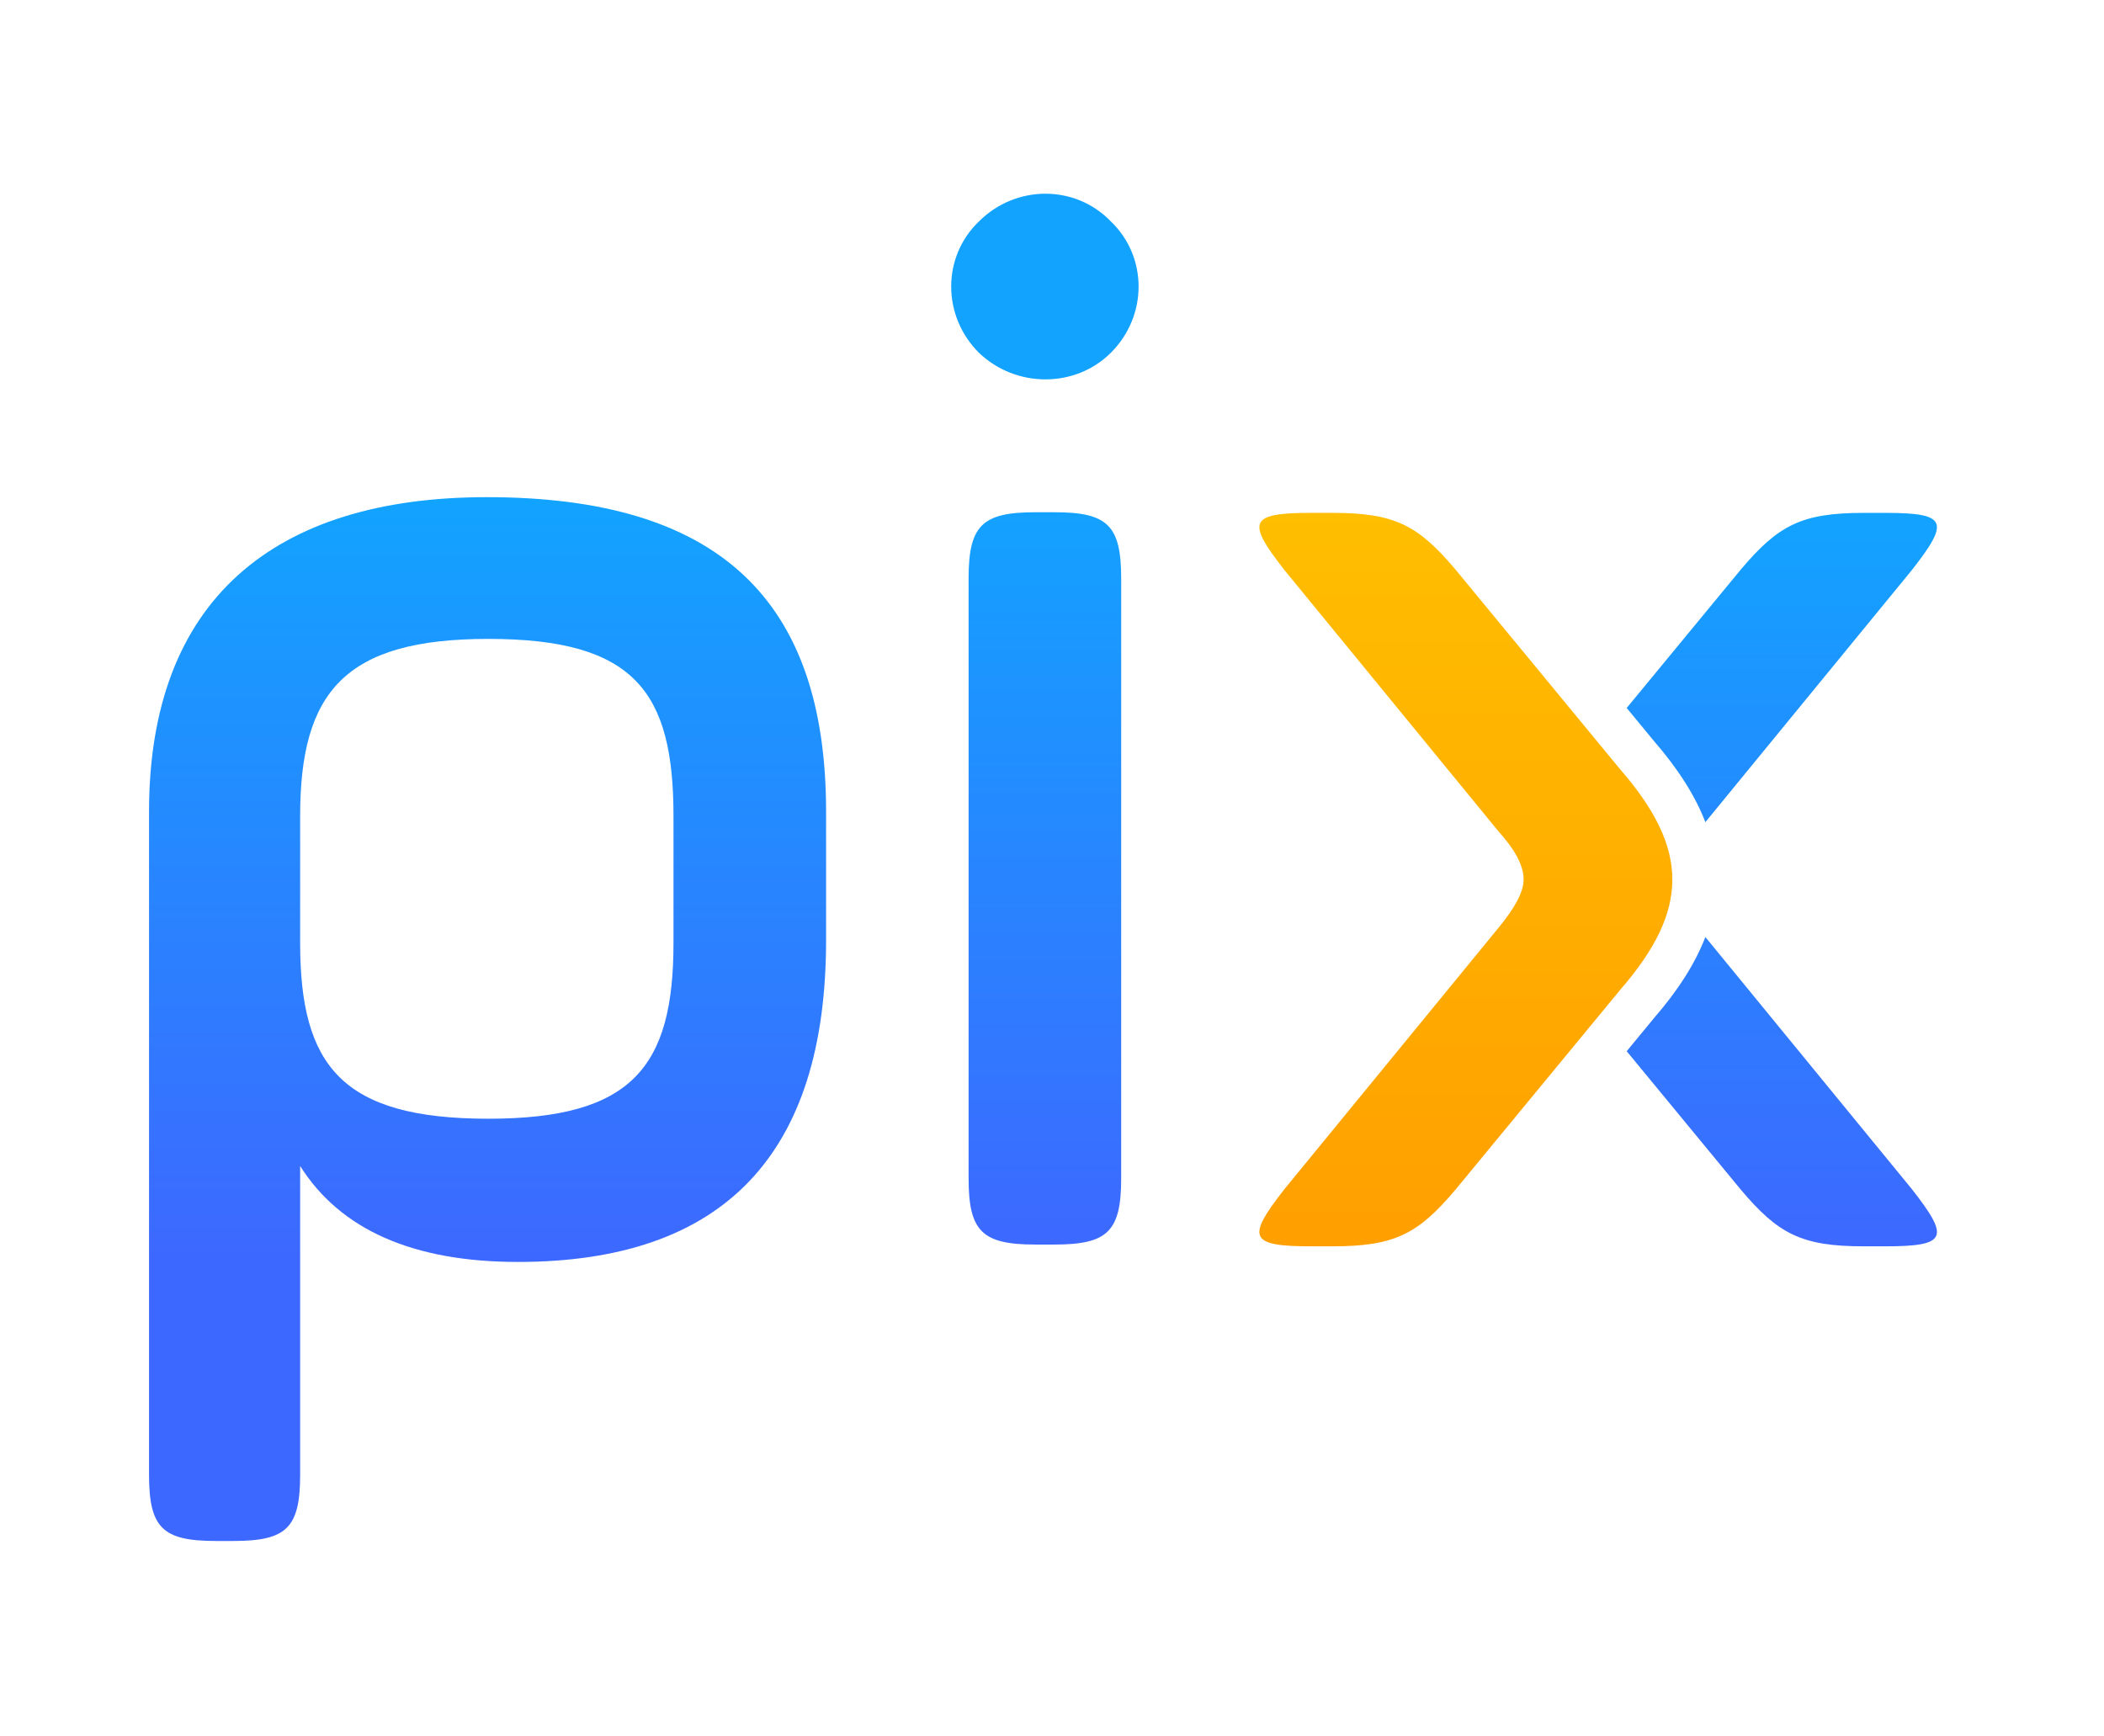
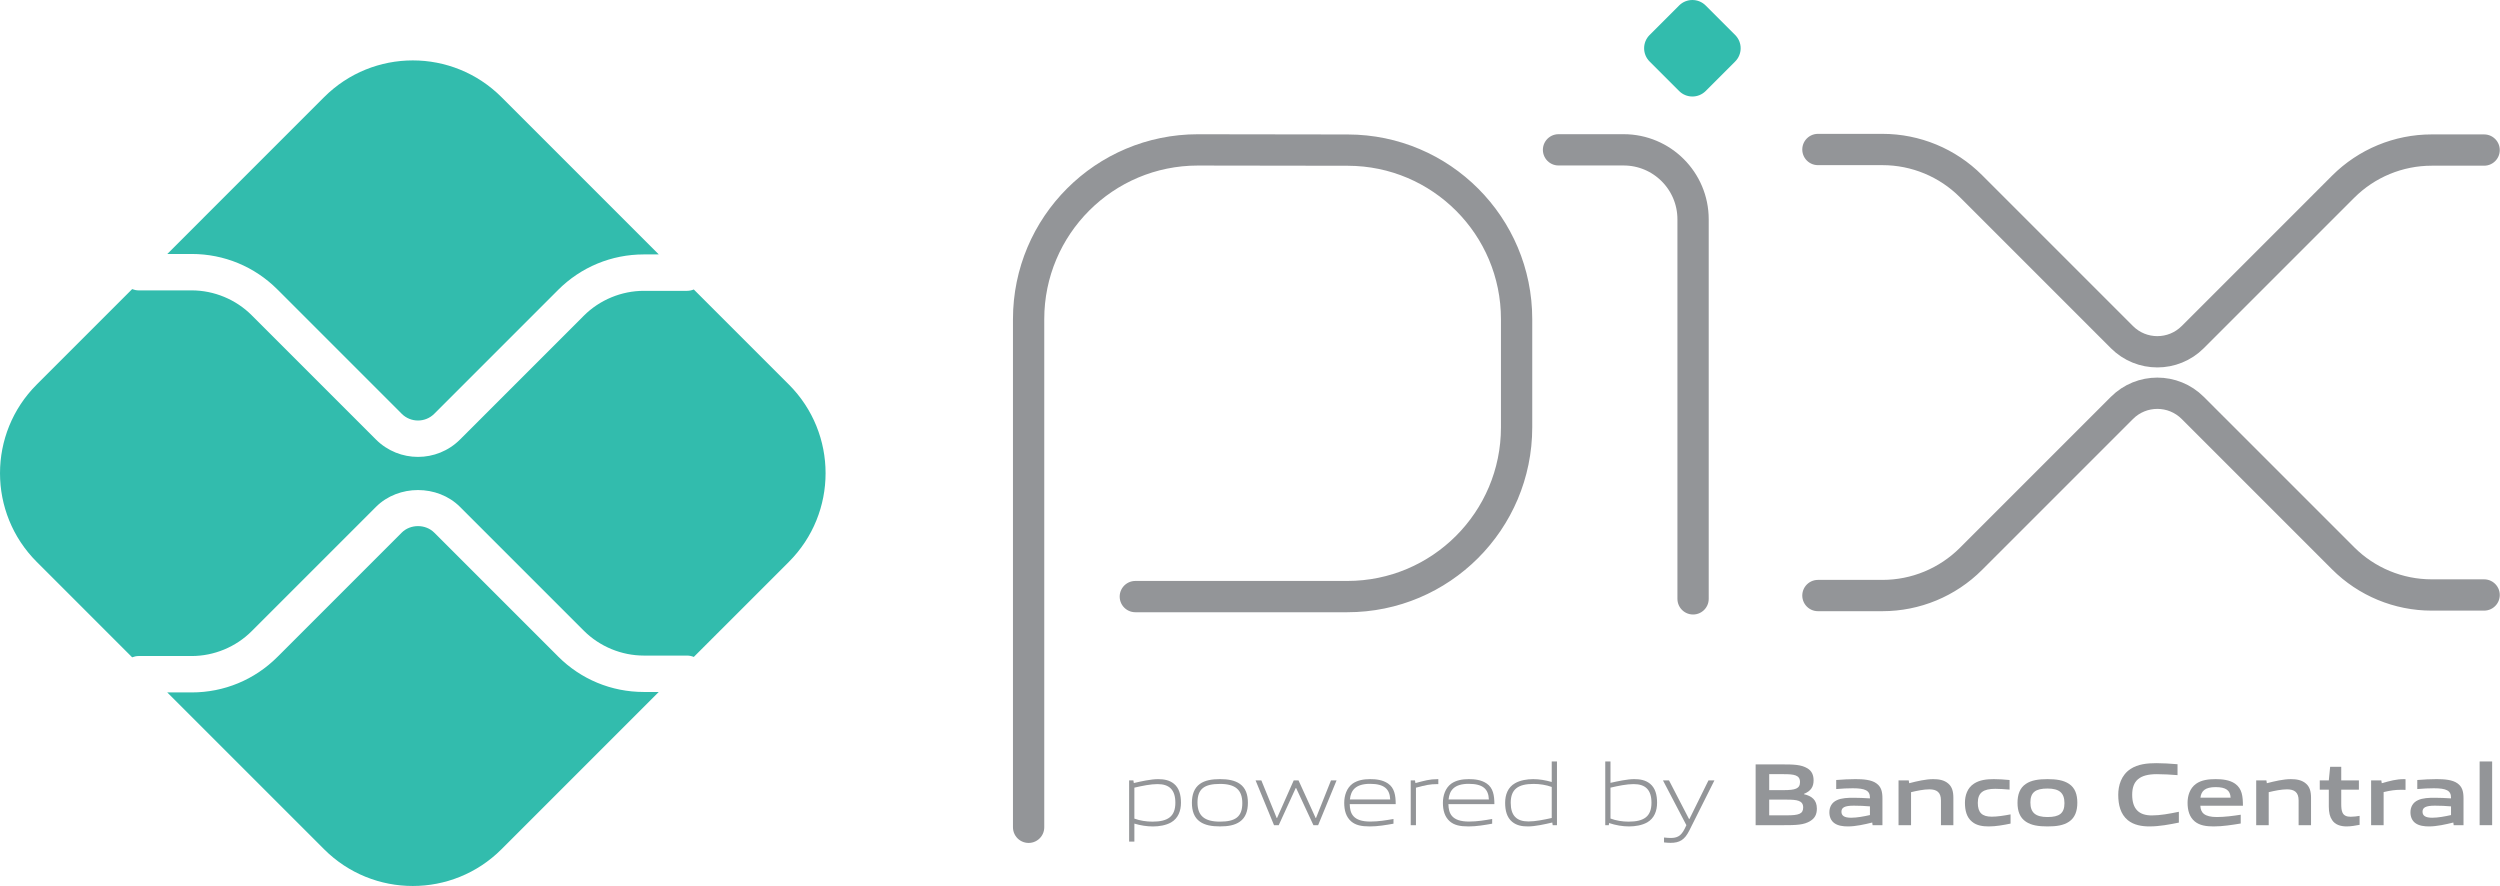
- <svg xmlns="http://www.w3.org/2000/svg" width="240px" height="198px" viewBox="0 0 240 198" version="1.1">
-   <defs>
-     <linearGradient x1="50%" y1="0%" x2="50%" y2="100%" id="linearGradient-1">
-       <stop stop-color="#12A3FF" offset="0%" />
-       <stop stop-color="#3D68FF" offset="100%" />
-     </linearGradient>
-     <linearGradient x1="68.643%" y1="0%" x2="68.643%" y2="100%" id="linearGradient-2">
-       <stop stop-color="#FFBE00" offset="0%" />
-       <stop stop-color="#FF9F00" offset="100%" />
-     </linearGradient>
-     <linearGradient x1="50%" y1="0%" x2="50%" y2="73.049%" id="linearGradient-3">
-       <stop stop-color="#12A3FF" offset="0%" />
-       <stop stop-color="#3D68FF" offset="100%" />
-     </linearGradient>
-     <linearGradient x1="50%" y1="28.362%" x2="50%" y2="100%" id="linearGradient-4">
-       <stop stop-color="#12A3FF" offset="0%" />
-       <stop stop-color="#3D68FF" offset="100%" />
-     </linearGradient>
+ <svg xmlns="http://www.w3.org/2000/svg" id="svg859" version="1.1" viewBox="0 0 237.765 84.263" height="84.263mm" width="237.765mm">
+   <defs id="defs853">
+     <clipPath clipPathUnits="userSpaceOnUse" id="clipPath1420">
+       <path d="M 0,1080 H 1920 V 0 H 0 Z" id="path1418" />
+     </clipPath>
+     <clipPath clipPathUnits="userSpaceOnUse" id="clipPath1428">
+       <path d="M 2.312,1078.65 H 1921.71 V 0.355 H 2.312 Z" id="path1426" />
+     </clipPath>
+     <radialGradient fx="0" fy="0" cx="0" cy="0" r="1" gradientUnits="userSpaceOnUse" gradientTransform="matrix(2279.446,0,0,1280.542,962.0127,539.5037)" spreadMethod="pad" id="radialGradient1438">
+       <stop style="stop-opacity:1;stop-color:#ffffff" offset="0" id="stop1434" />
+       <stop style="stop-opacity:1;stop-color:#000000" offset="1" id="stop1436" />
+     </radialGradient>
+     <clipPath clipPathUnits="userSpaceOnUse" id="clipPath1460">
+       <path d="M 1.52588e-5,1083.19 H 1921.71 V -3.057 H 1.52588e-5 Z" id="path1458" />
+     </clipPath>
+     <radialGradient fx="0" fy="0" cx="0" cy="0" r="1" gradientUnits="userSpaceOnUse" gradientTransform="matrix(2282.192,0,0,1289.978,960.8566,540.0655)" spreadMethod="pad" id="radialGradient1470">
+       <stop style="stop-opacity:1;stop-color:#ffffff" offset="0" id="stop1466" />
+       <stop style="stop-opacity:1;stop-color:#000000" offset="1" id="stop1468" />
+     </radialGradient>
+     <clipPath clipPathUnits="userSpaceOnUse" id="clipPath1492">
+       <path d="M 11.783,1078.21 H 1910.67 V 42.022 H 11.783 Z" id="path1490" />
+     </clipPath>
+     <clipPath clipPathUnits="userSpaceOnUse" id="clipPath1496">
+       <path d="M 11.783,1017.59 H 1879.91 V 42.022 H 11.783 Z" id="path1494" />
+     </clipPath>
+     <clipPath clipPathUnits="userSpaceOnUse" id="clipPath1500">
+       <path d="M 121.596,1078.21 H 1910.67 V 117.8 H 121.596 Z" id="path1498" />
+     </clipPath>
+     <clipPath clipPathUnits="userSpaceOnUse" id="clipPath2268">
+       <path d="M 0,1080 H 1920 V 0 H 0 Z" id="path2266" />
+     </clipPath>
+     <clipPath clipPathUnits="userSpaceOnUse" id="clipPath2280">
+       <path d="m 1609.83,82.259 h 26.48 V 63.583 h -26.48 z" id="path2278" />
+     </clipPath>
+     <clipPath clipPathUnits="userSpaceOnUse" id="clipPath2296">
+       <path d="m 1600.18,103.19 h 22.86 V 76.768 h -22.86 z" id="path2294" />
+     </clipPath>
+     <clipPath clipPathUnits="userSpaceOnUse" id="clipPath2312">
+       <path d="m 1618.19,89.932 h 22.12 V 63.646 h -22.12 z" id="path2310" />
+     </clipPath>
+     <clipPath clipPathUnits="userSpaceOnUse" id="clipPath2328">
+       <path d="m 1604.2,103.117 h 26.46 V 84.441 h -26.46 z" id="path2326" />
+     </clipPath>
+     <clipPath clipPathUnits="userSpaceOnUse" id="clipPath2474">
+       <path d="M 0,1080 H 1920 V 0 H 0 Z" id="path2472" />
+     </clipPath>
+     <clipPath clipPathUnits="userSpaceOnUse" id="clipPath2482">
+       <path d="M 1258.575,-1094.026 926.826,-9.01 H 0 v -1085.016 z" id="path2480" />
+     </clipPath>
+     <clipPath clipPathUnits="userSpaceOnUse" id="clipPath2490">
+       <path d="M -307.943,-1106.382 H 1369.67 V 12.027 H -307.943 Z" id="path2488" />
+     </clipPath>
  </defs>
-   <g id="6.-logos/logos--pix/couleur" stroke="none" stroke-width="1" fill="none" fill-rule="evenodd">
-     <g id="Group" transform="translate(143, 58.5)">
-       <path d="M42.555,61.426 L45.652,57.668 C48.408,54.49 50.367,51.422 51.528,48.399 L75.105,77.185 C79.384,82.668 79.18,83.684 72.048,83.684 L69.603,83.684 C62.471,83.684 59.822,82.262 55.543,77.185 L42.555,61.426 Z M42.555,22.267 L55.543,6.509 C59.822,1.431 62.471,0.01 69.603,0.01 L72.048,0.01 C79.18,0.01 79.384,1.025 75.105,6.509 L51.528,35.294 C50.367,32.272 48.408,29.203 45.652,26.025 L42.555,22.267 Z" id="Combined-Shape" fill="url(#linearGradient-1)" />
-       <path d="M41.866,83.684 C48.997,83.684 49.201,82.668 44.922,77.185 L20.47,47.33 C18.636,45.096 17.617,43.268 17.617,41.846 C17.617,40.222 18.636,38.394 20.47,36.363 L44.922,6.509 C49.201,1.025 48.997,0.01 41.866,0.01 L39.42,0.01 C32.288,0.01 29.639,1.431 25.36,6.509 L6.613,29.255 C-1.334,38.394 -1.334,45.299 6.613,54.438 L25.36,77.185 C29.639,82.262 32.288,83.684 39.42,83.684 L41.866,83.684 Z" id="Page-1" fill="url(#linearGradient-2)" transform="translate(24.20706, 41.8466) scale(-1, 1) translate(-24.20706, -41.8466) " />
-     </g>
-     <path d="M17,168.22 C17,174.283 18.521,175.799 24.605,175.799 L26.633,175.799 C32.716,175.799 34.237,174.283 34.237,168.22 L34.237,133.018 C38.8,140.26 47.081,143.966 59.08,143.966 C82.57,143.966 94.23,131.67 94.23,107.248 L94.23,92.594 C94.23,68.171 81.725,56.718 55.531,56.718 C31.195,56.718 17,68.508 17,92.594 L17,168.22 Z M76.824,107.584 C76.824,121.732 72.092,127.628 55.7,127.628 C38.969,127.628 34.237,121.564 34.237,107.584 L34.237,93.099 C34.237,78.951 39.307,72.887 55.7,72.887 C72.43,72.887 76.824,78.951 76.824,93.099 L76.824,107.584 Z" id="Fill-1" fill="url(#linearGradient-3)" />
-     <path d="M110.486,134.402 C110.486,140.465 112.007,141.981 118.091,141.981 L120.287,141.981 C126.371,141.981 127.892,140.465 127.892,134.402 L127.892,66.018 C127.892,59.955 126.371,58.439 120.287,58.439 L118.091,58.439 C112.007,58.439 110.486,59.955 110.486,66.018 L110.486,134.402 Z M111.669,40.249 C115.894,44.291 122.653,44.291 126.709,40.249 C130.934,36.038 130.934,29.301 126.709,25.258 C122.653,21.047 115.894,21.047 111.669,25.258 C107.444,29.301 107.444,36.038 111.669,40.249 L111.669,40.249 Z" id="Fill-2" fill="url(#linearGradient-4)" />
+   <g transform="translate(-535.594,-20.80882)" id="layer1">
+     <path d="m 633.421,99.489 v -48.324 c 0,-8.892 7.208,-16.1 16.099,-16.1 l 14.268,0.021 c 8.866,0.018 16.044,7.21 16.044,16.076 v 10.286 c 0,8.892 -7.208,16.1 -16.1,16.1 h -20.162" style="fill:none;stroke:#939598;stroke-width:2.976;stroke-linecap:round;stroke-linejoin:round;stroke-miterlimit:10;stroke-dasharray:none;stroke-opacity:1" id="path2356" />
+     <path d="m 683.819,35.059 h 6.189 c 3.649,0 6.607,2.958 6.607,6.607 v 36.098" style="fill:none;stroke:#939598;stroke-width:2.976;stroke-linecap:round;stroke-linejoin:round;stroke-miterlimit:10;stroke-dasharray:none;stroke-opacity:1" id="path2360" />
+     <path d="m 695.289,29.466 -2.807,-2.807 c -0.697,-0.696 -0.697,-1.826 0,-2.522 l 2.805,-2.805 c 0.698,-0.697 1.828,-0.697 2.526,0 l 2.805,2.805 c 0.697,0.696 0.697,1.826 0,2.522 l -2.807,2.807 c -0.696,0.696 -1.825,0.696 -2.522,0" style="fill:#32bcad;fill-opacity:1;fill-rule:nonzero;stroke:none;stroke-width:0.353" id="path2364" />
+     <path d="m 708.489,35.027 h 6.138 c 3.158,0 6.186,1.254 8.418,3.487 l 14.357,14.357 c 1.859,1.86 4.875,1.86 6.735,0 l 14.304,-14.304 c 2.233,-2.232 5.261,-3.487 8.418,-3.487 h 4.99" style="fill:none;stroke:#939598;stroke-width:2.976;stroke-linecap:round;stroke-linejoin:round;stroke-miterlimit:10;stroke-dasharray:none;stroke-opacity:1" id="path2368" />
+     <path d="m 708.489,77.448 h 6.138 c 3.158,0 6.186,-1.254 8.418,-3.487 l 14.357,-14.357 c 1.859,-1.86 4.875,-1.86 6.735,0 l 14.304,14.304 c 2.233,2.232 5.261,3.487 8.418,3.487 h 4.99" style="fill:none;stroke:#939598;stroke-width:2.976;stroke-linecap:round;stroke-linejoin:round;stroke-miterlimit:10;stroke-dasharray:none;stroke-opacity:1" id="path2372" />
+     <path d="m 596.827,86.62 c -3.08,0 -5.978,-1.199 -8.156,-3.377 l -11.777,-11.777 c -0.827,-0.829 -2.268,-0.827 -3.095,0 l -11.82,11.82 c -2.178,2.177 -5.076,3.377 -8.156,3.377 h -2.321 l 14.916,14.915 c 4.658,4.658 12.211,4.658 16.869,0 l 14.958,-14.958 z" style="fill:#32bcad;fill-opacity:1;fill-rule:nonzero;stroke:none;stroke-width:0.353" id="path2376" />
+     <path d="m 553.824,44.963 c 3.08,0 5.978,1.199 8.156,3.377 l 11.82,11.822 c 0.851,0.852 2.241,0.855 3.095,-10e-4 l 11.777,-11.778 c 2.178,-2.177 5.076,-3.377 8.156,-3.377 h 1.419 l -14.958,-14.958 c -4.659,-4.658 -12.211,-4.658 -16.869,0 l -14.915,14.915 z" style="fill:#32bcad;fill-opacity:1;fill-rule:nonzero;stroke:none;stroke-width:0.353" id="path2380" />
+     <path d="m 610.618,57.379 -9.039,-9.039 c -0.199,0.08 -0.415,0.129 -0.642,0.129 h -4.11 c -2.125,0 -4.205,0.862 -5.706,2.364 l -11.776,11.777 c -1.102,1.102 -2.55,1.653 -3.997,1.653 -1.448,0 -2.895,-0.551 -3.997,-1.652 l -11.821,-11.821 c -1.501,-1.503 -3.581,-2.364 -5.706,-2.364 h -5.054 c -0.216,0 -0.417,-0.051 -0.607,-0.122 l -9.075,9.075 c -4.658,4.658 -4.658,12.211 0,16.869 l 9.075,9.075 c 0.191,-0.072 0.392,-0.122 0.607,-0.122 h 5.054 c 2.125,0 4.205,-0.861 5.706,-2.364 l 11.82,-11.82 c 2.136,-2.135 5.861,-2.135 7.995,0.001 l 11.776,11.776 c 1.501,1.502 3.581,2.364 5.706,2.364 h 4.11 c 0.228,0 0.443,0.05 0.642,0.129 l 9.039,-9.039 c 4.658,-4.658 4.658,-12.211 0,-16.869" style="fill:#32bcad;fill-opacity:1;fill-rule:nonzero;stroke:none;stroke-width:0.353" id="path2384" />
+     <path d="m 645.691,95.381 c -0.667,0 -1.444,0.161 -2.212,0.338 v 2.945 c 0.532,0.194 1.139,0.288 1.722,0.288 1.477,0 2.177,-0.498 2.177,-1.799 0,-1.223 -0.574,-1.771 -1.687,-1.771 m -2.71,5.469 v -5.824 h 0.405 l 0.042,0.254 c 0.683,-0.161 1.628,-0.371 2.304,-0.371 0.549,0 1.072,0.084 1.511,0.439 0.507,0.414 0.667,1.08 0.667,1.806 0,0.761 -0.254,1.478 -0.945,1.874 -0.481,0.27 -1.131,0.38 -1.713,0.38 -0.599,0 -1.173,-0.093 -1.772,-0.27 v 1.713 z" style="fill:#939598;fill-opacity:1;fill-rule:nonzero;stroke:none;stroke-width:0.353" id="path2388" />
+     <path d="m 651.618,95.364 c -1.477,0 -2.135,0.465 -2.135,1.764 0,1.257 0.65,1.823 2.135,1.823 1.468,0 2.127,-0.456 2.127,-1.756 0,-1.257 -0.649,-1.832 -2.127,-1.832 m 1.899,3.587 c -0.49,0.354 -1.148,0.455 -1.899,0.455 -0.768,0 -1.427,-0.11 -1.907,-0.455 -0.54,-0.38 -0.76,-1.005 -0.76,-1.789 0,-0.777 0.22,-1.409 0.76,-1.798 0.481,-0.345 1.139,-0.455 1.907,-0.455 0.759,0 1.409,0.11 1.899,0.455 0.549,0.389 0.76,1.021 0.76,1.789 0,0.786 -0.219,1.419 -0.76,1.798" style="fill:#939598;fill-opacity:1;fill-rule:nonzero;stroke:none;stroke-width:0.353" id="path2392" />
+     <path d="m 660.508,99.289 -1.646,-3.536 h -0.034 l -1.62,3.536 h -0.447 l -1.755,-4.262 h 0.549 l 1.46,3.578 h 0.034 l 1.586,-3.578 h 0.456 l 1.629,3.578 h 0.034 l 1.426,-3.578 h 0.531 l -1.755,4.262 z" style="fill:#939598;fill-opacity:1;fill-rule:nonzero;stroke:none;stroke-width:0.353" id="path2396" />
+     <path d="m 665.894,95.356 c -1.367,0 -1.831,0.607 -1.916,1.486 h 3.832 c -0.042,-0.97 -0.54,-1.486 -1.916,-1.486 m -0.017,4.051 c -0.819,0 -1.35,-0.118 -1.772,-0.473 -0.498,-0.43 -0.667,-1.054 -0.667,-1.772 0,-0.684 0.228,-1.409 0.794,-1.823 0.472,-0.329 1.055,-0.43 1.662,-0.43 0.549,0 1.182,0.059 1.705,0.414 0.616,0.413 0.735,1.139 0.735,1.966 h -4.372 c 0.017,0.877 0.304,1.655 1.958,1.655 0.785,0 1.519,-0.127 2.203,-0.245 v 0.447 c -0.709,0.127 -1.494,0.262 -2.245,0.262" style="fill:#939598;fill-opacity:1;fill-rule:nonzero;stroke:none;stroke-width:0.353" id="path2400" />
+     <path d="m 669.762,99.289 v -4.262 h 0.405 l 0.043,0.254 c 0.903,-0.228 1.325,-0.371 2.118,-0.371 h 0.059 v 0.473 h -0.119 c -0.666,0 -1.071,0.092 -2.008,0.338 v 3.57 z" style="fill:#939598;fill-opacity:1;fill-rule:nonzero;stroke:none;stroke-width:0.353" id="path2404" />
+     <path d="m 675.279,95.356 c -1.367,0 -1.831,0.607 -1.916,1.486 h 3.832 c -0.042,-0.97 -0.54,-1.486 -1.916,-1.486 m -0.017,4.051 c -0.819,0 -1.35,-0.118 -1.772,-0.473 -0.498,-0.43 -0.667,-1.054 -0.667,-1.772 0,-0.684 0.228,-1.409 0.794,-1.823 0.472,-0.329 1.055,-0.43 1.662,-0.43 0.549,0 1.182,0.059 1.705,0.414 0.616,0.413 0.735,1.139 0.735,1.966 h -4.372 c 0.017,0.877 0.304,1.655 1.958,1.655 0.785,0 1.519,-0.127 2.203,-0.245 v 0.447 c -0.709,0.127 -1.494,0.262 -2.245,0.262" style="fill:#939598;fill-opacity:1;fill-rule:nonzero;stroke:none;stroke-width:0.353" id="path2408" />
+     <path d="m 683.173,95.652 c -0.532,-0.194 -1.139,-0.288 -1.722,-0.288 -1.477,0 -2.178,0.499 -2.178,1.798 0,1.232 0.574,1.772 1.688,1.772 0.667,0 1.444,-0.161 2.212,-0.329 z m 0.093,3.637 -0.042,-0.254 c -0.684,0.161 -1.629,0.372 -2.304,0.372 -0.548,0 -1.072,-0.076 -1.511,-0.439 -0.506,-0.414 -0.667,-1.081 -0.667,-1.806 0,-0.76 0.253,-1.477 0.945,-1.865 0.481,-0.278 1.131,-0.388 1.722,-0.388 0.591,0 1.165,0.102 1.764,0.27 v -1.949 h 0.498 v 6.059 z" style="fill:#939598;fill-opacity:1;fill-rule:nonzero;stroke:none;stroke-width:0.353" id="path2412" />
+     <path d="m 690.972,95.381 c -0.667,0 -1.444,0.161 -2.212,0.338 v 2.937 c 0.54,0.202 1.139,0.296 1.722,0.296 1.477,0 2.177,-0.498 2.177,-1.799 0,-1.223 -0.574,-1.771 -1.687,-1.771 m 1.274,3.645 c -0.481,0.27 -1.131,0.38 -1.713,0.38 -0.633,0 -1.266,-0.11 -1.907,-0.321 l -0.025,0.203 h -0.338 v -6.06 h 0.498 v 2.033 c 0.684,-0.151 1.603,-0.354 2.253,-0.354 0.549,0 1.072,0.084 1.511,0.439 0.507,0.414 0.667,1.08 0.667,1.806 0,0.761 -0.254,1.478 -0.945,1.874" style="fill:#939598;fill-opacity:1;fill-rule:nonzero;stroke:none;stroke-width:0.353" id="path2416" />
+     <path d="m 693.852,100.926 v -0.464 c 0.244,0.025 0.473,0.042 0.633,0.042 0.616,0 0.987,-0.178 1.333,-0.878 l 0.161,-0.337 -2.228,-4.262 h 0.574 l 1.907,3.679 h 0.034 l 1.814,-3.679 h 0.566 l -2.397,4.786 c -0.439,0.869 -0.912,1.156 -1.781,1.156 -0.194,0 -0.405,-0.017 -0.616,-0.042" style="fill:#939598;fill-opacity:1;fill-rule:nonzero;stroke:none;stroke-width:0.353" id="path2420" />
+     <path d="m 705.509,96.858 h -1.654 v 1.494 h 1.662 c 1.139,0 1.57,-0.127 1.57,-0.751 0,-0.667 -0.591,-0.743 -1.578,-0.743 m -0.303,-2.422 h -1.35 v 1.519 h 1.359 c 1.123,0 1.57,-0.134 1.57,-0.768 0,-0.675 -0.565,-0.751 -1.578,-0.751 m 2.565,4.448 c -0.608,0.388 -1.342,0.405 -2.684,0.405 h -2.523 v -5.781 h 2.465 c 1.156,0 1.865,0.017 2.456,0.371 0.422,0.253 0.591,0.641 0.591,1.148 0,0.607 -0.253,1.013 -0.912,1.283 v 0.033 c 0.743,0.17 1.224,0.549 1.224,1.368 0,0.557 -0.202,0.92 -0.616,1.173" style="fill:#939598;fill-opacity:1;fill-rule:nonzero;stroke:none;stroke-width:0.353" id="path2424" />
+     <path d="m 713.436,97.5 c -0.498,-0.043 -1.004,-0.067 -1.536,-0.067 -0.869,0 -1.174,0.177 -1.174,0.573 0,0.371 0.254,0.574 0.92,0.574 0.557,0 1.224,-0.126 1.79,-0.254 z m 0.253,1.789 -0.034,-0.253 c -0.726,0.178 -1.569,0.371 -2.312,0.371 -0.456,0 -0.945,-0.059 -1.292,-0.313 -0.32,-0.228 -0.472,-0.599 -0.472,-1.029 0,-0.482 0.211,-0.929 0.717,-1.156 0.447,-0.211 1.047,-0.228 1.596,-0.228 0.447,0 1.046,0.025 1.544,0.059 v -0.076 c 0,-0.666 -0.439,-0.886 -1.638,-0.886 -0.464,0 -1.03,0.025 -1.57,0.075 v -0.861 c 0.599,-0.05 1.275,-0.084 1.832,-0.084 0.742,0 1.511,0.059 1.983,0.397 0.489,0.346 0.582,0.828 0.582,1.46 v 2.524 z" style="fill:#939598;fill-opacity:1;fill-rule:nonzero;stroke:none;stroke-width:0.353" id="path2428" />
+     <path d="m 720.19,99.289 v -2.355 c 0,-0.776 -0.396,-1.054 -1.106,-1.054 -0.523,0 -1.181,0.135 -1.738,0.27 v 3.139 h -1.19 v -4.262 h 0.97 l 0.042,0.27 c 0.751,-0.194 1.587,-0.388 2.279,-0.388 0.523,0 1.055,0.075 1.46,0.439 0.337,0.304 0.464,0.725 0.464,1.333 v 2.608 z" style="fill:#939598;fill-opacity:1;fill-rule:nonzero;stroke:none;stroke-width:0.353" id="path2432" />
+     <path d="m 724.734,99.407 c -0.549,0 -1.148,-0.075 -1.587,-0.447 -0.523,-0.422 -0.675,-1.089 -0.675,-1.807 0,-0.675 0.219,-1.409 0.869,-1.822 0.532,-0.346 1.19,-0.422 1.874,-0.422 0.49,0 0.971,0.034 1.502,0.084 v 0.912 c -0.431,-0.041 -0.945,-0.075 -1.359,-0.075 -1.131,0 -1.663,0.355 -1.663,1.334 0,0.92 0.397,1.316 1.325,1.316 0.54,0 1.174,-0.101 1.79,-0.219 v 0.877 c -0.667,0.136 -1.393,0.27 -2.076,0.27" style="fill:#939598;fill-opacity:1;fill-rule:nonzero;stroke:none;stroke-width:0.353" id="path2436" />
+     <path d="m 730.325,95.803 c -1.131,0 -1.629,0.355 -1.629,1.325 0,0.971 0.49,1.385 1.629,1.385 1.122,0 1.611,-0.347 1.611,-1.317 0,-0.971 -0.48,-1.393 -1.611,-1.393 m 2.042,3.157 c -0.523,0.354 -1.207,0.447 -2.042,0.447 -0.853,0 -1.536,-0.101 -2.051,-0.447 -0.591,-0.388 -0.802,-1.029 -0.802,-1.797 0,-0.769 0.211,-1.419 0.802,-1.807 0.515,-0.346 1.198,-0.447 2.051,-0.447 0.844,0 1.519,0.101 2.042,0.447 0.591,0.388 0.793,1.038 0.793,1.797 0,0.769 -0.211,1.419 -0.793,1.807" style="fill:#939598;fill-opacity:1;fill-rule:nonzero;stroke:none;stroke-width:0.353" id="path2440" />
+     <path d="m 740.031,99.407 c -0.717,0 -1.493,-0.118 -2.076,-0.599 -0.692,-0.574 -0.903,-1.46 -0.903,-2.414 0,-0.852 0.27,-1.864 1.173,-2.455 0.7,-0.455 1.569,-0.549 2.447,-0.549 0.642,0 1.3,0.042 2.018,0.101 v 1.038 c -0.616,-0.051 -1.375,-0.093 -1.966,-0.093 -1.646,0 -2.346,0.625 -2.346,1.958 0,1.36 0.649,1.967 1.865,1.967 0.793,0 1.679,-0.161 2.574,-0.347 v 1.029 c -0.895,0.178 -1.832,0.363 -2.785,0.363" style="fill:#939598;fill-opacity:1;fill-rule:nonzero;stroke:none;stroke-width:0.353" id="path2444" />
+     <path d="m 746.313,95.668 c -0.988,0 -1.368,0.355 -1.444,1.005 h 2.87 c -0.034,-0.692 -0.439,-1.005 -1.426,-1.005 m -0.178,3.739 c -0.7,0 -1.333,-0.084 -1.806,-0.473 -0.506,-0.421 -0.684,-1.054 -0.684,-1.781 0,-0.65 0.211,-1.375 0.802,-1.797 0.523,-0.371 1.19,-0.447 1.865,-0.447 0.607,0 1.325,0.067 1.848,0.43 0.684,0.481 0.743,1.224 0.751,2.102 h -4.051 c 0.025,0.65 0.371,1.072 1.57,1.072 0.743,0 1.57,-0.11 2.27,-0.219 v 0.835 c -0.819,0.135 -1.713,0.278 -2.566,0.278" style="fill:#939598;fill-opacity:1;fill-rule:nonzero;stroke:none;stroke-width:0.353" id="path2448" />
+     <path d="m 754.206,99.289 v -2.355 c 0,-0.776 -0.396,-1.054 -1.106,-1.054 -0.523,0 -1.181,0.135 -1.738,0.27 v 3.139 h -1.19 v -4.262 h 0.97 l 0.042,0.27 c 0.751,-0.194 1.587,-0.388 2.279,-0.388 0.523,0 1.055,0.075 1.46,0.439 0.337,0.304 0.464,0.725 0.464,1.333 v 2.608 z" style="fill:#939598;fill-opacity:1;fill-rule:nonzero;stroke:none;stroke-width:0.353" id="path2452" />
+     <path d="m 758.775,99.407 c -0.574,0 -1.097,-0.161 -1.384,-0.607 -0.211,-0.304 -0.313,-0.717 -0.313,-1.291 v -1.596 h -0.861 v -0.886 h 0.861 l 0.127,-1.292 h 1.055 v 1.292 h 1.679 v 0.886 h -1.679 v 1.368 c 0,0.329 0.025,0.607 0.118,0.81 0.127,0.287 0.405,0.396 0.776,0.396 0.278,0 0.616,-0.042 0.852,-0.084 v 0.852 c -0.388,0.077 -0.836,0.152 -1.232,0.152" style="fill:#939598;fill-opacity:1;fill-rule:nonzero;stroke:none;stroke-width:0.353" id="path2456" />
+     <path d="m 761.101,99.289 v -4.262 h 0.971 l 0.042,0.27 c 0.785,-0.219 1.367,-0.388 2.11,-0.388 0.034,0 0.084,0 0.151,0.008 v 1.013 c -0.135,-0.008 -0.295,-0.008 -0.413,-0.008 -0.582,0 -1.021,0.067 -1.671,0.219 v 3.147 z" style="fill:#939598;fill-opacity:1;fill-rule:nonzero;stroke:none;stroke-width:0.353" id="path2460" />
+     <path d="m 768.701,97.5 c -0.498,-0.043 -1.004,-0.067 -1.536,-0.067 -0.869,0 -1.174,0.177 -1.174,0.573 0,0.371 0.254,0.574 0.92,0.574 0.557,0 1.224,-0.126 1.79,-0.254 z m 0.253,1.789 -0.034,-0.253 c -0.726,0.178 -1.57,0.371 -2.313,0.371 -0.456,0 -0.945,-0.059 -1.292,-0.313 -0.32,-0.228 -0.472,-0.599 -0.472,-1.029 0,-0.482 0.211,-0.929 0.718,-1.156 0.447,-0.211 1.046,-0.228 1.595,-0.228 0.447,0 1.046,0.025 1.544,0.059 v -0.076 c 0,-0.666 -0.439,-0.886 -1.638,-0.886 -0.464,0 -1.03,0.025 -1.57,0.075 v -0.861 c 0.599,-0.05 1.275,-0.084 1.832,-0.084 0.742,0 1.511,0.059 1.983,0.397 0.489,0.346 0.582,0.828 0.582,1.46 v 2.524 z" style="fill:#939598;fill-opacity:1;fill-rule:nonzero;stroke:none;stroke-width:0.353" id="path2464" />
+     <path id="path2466" style="fill:#939598;fill-opacity:1;fill-rule:nonzero;stroke:none;stroke-width:0.353" d="m 771.422,93.229 h 1.19 v 6.059 h -1.19 z" />
  </g>
</svg>
